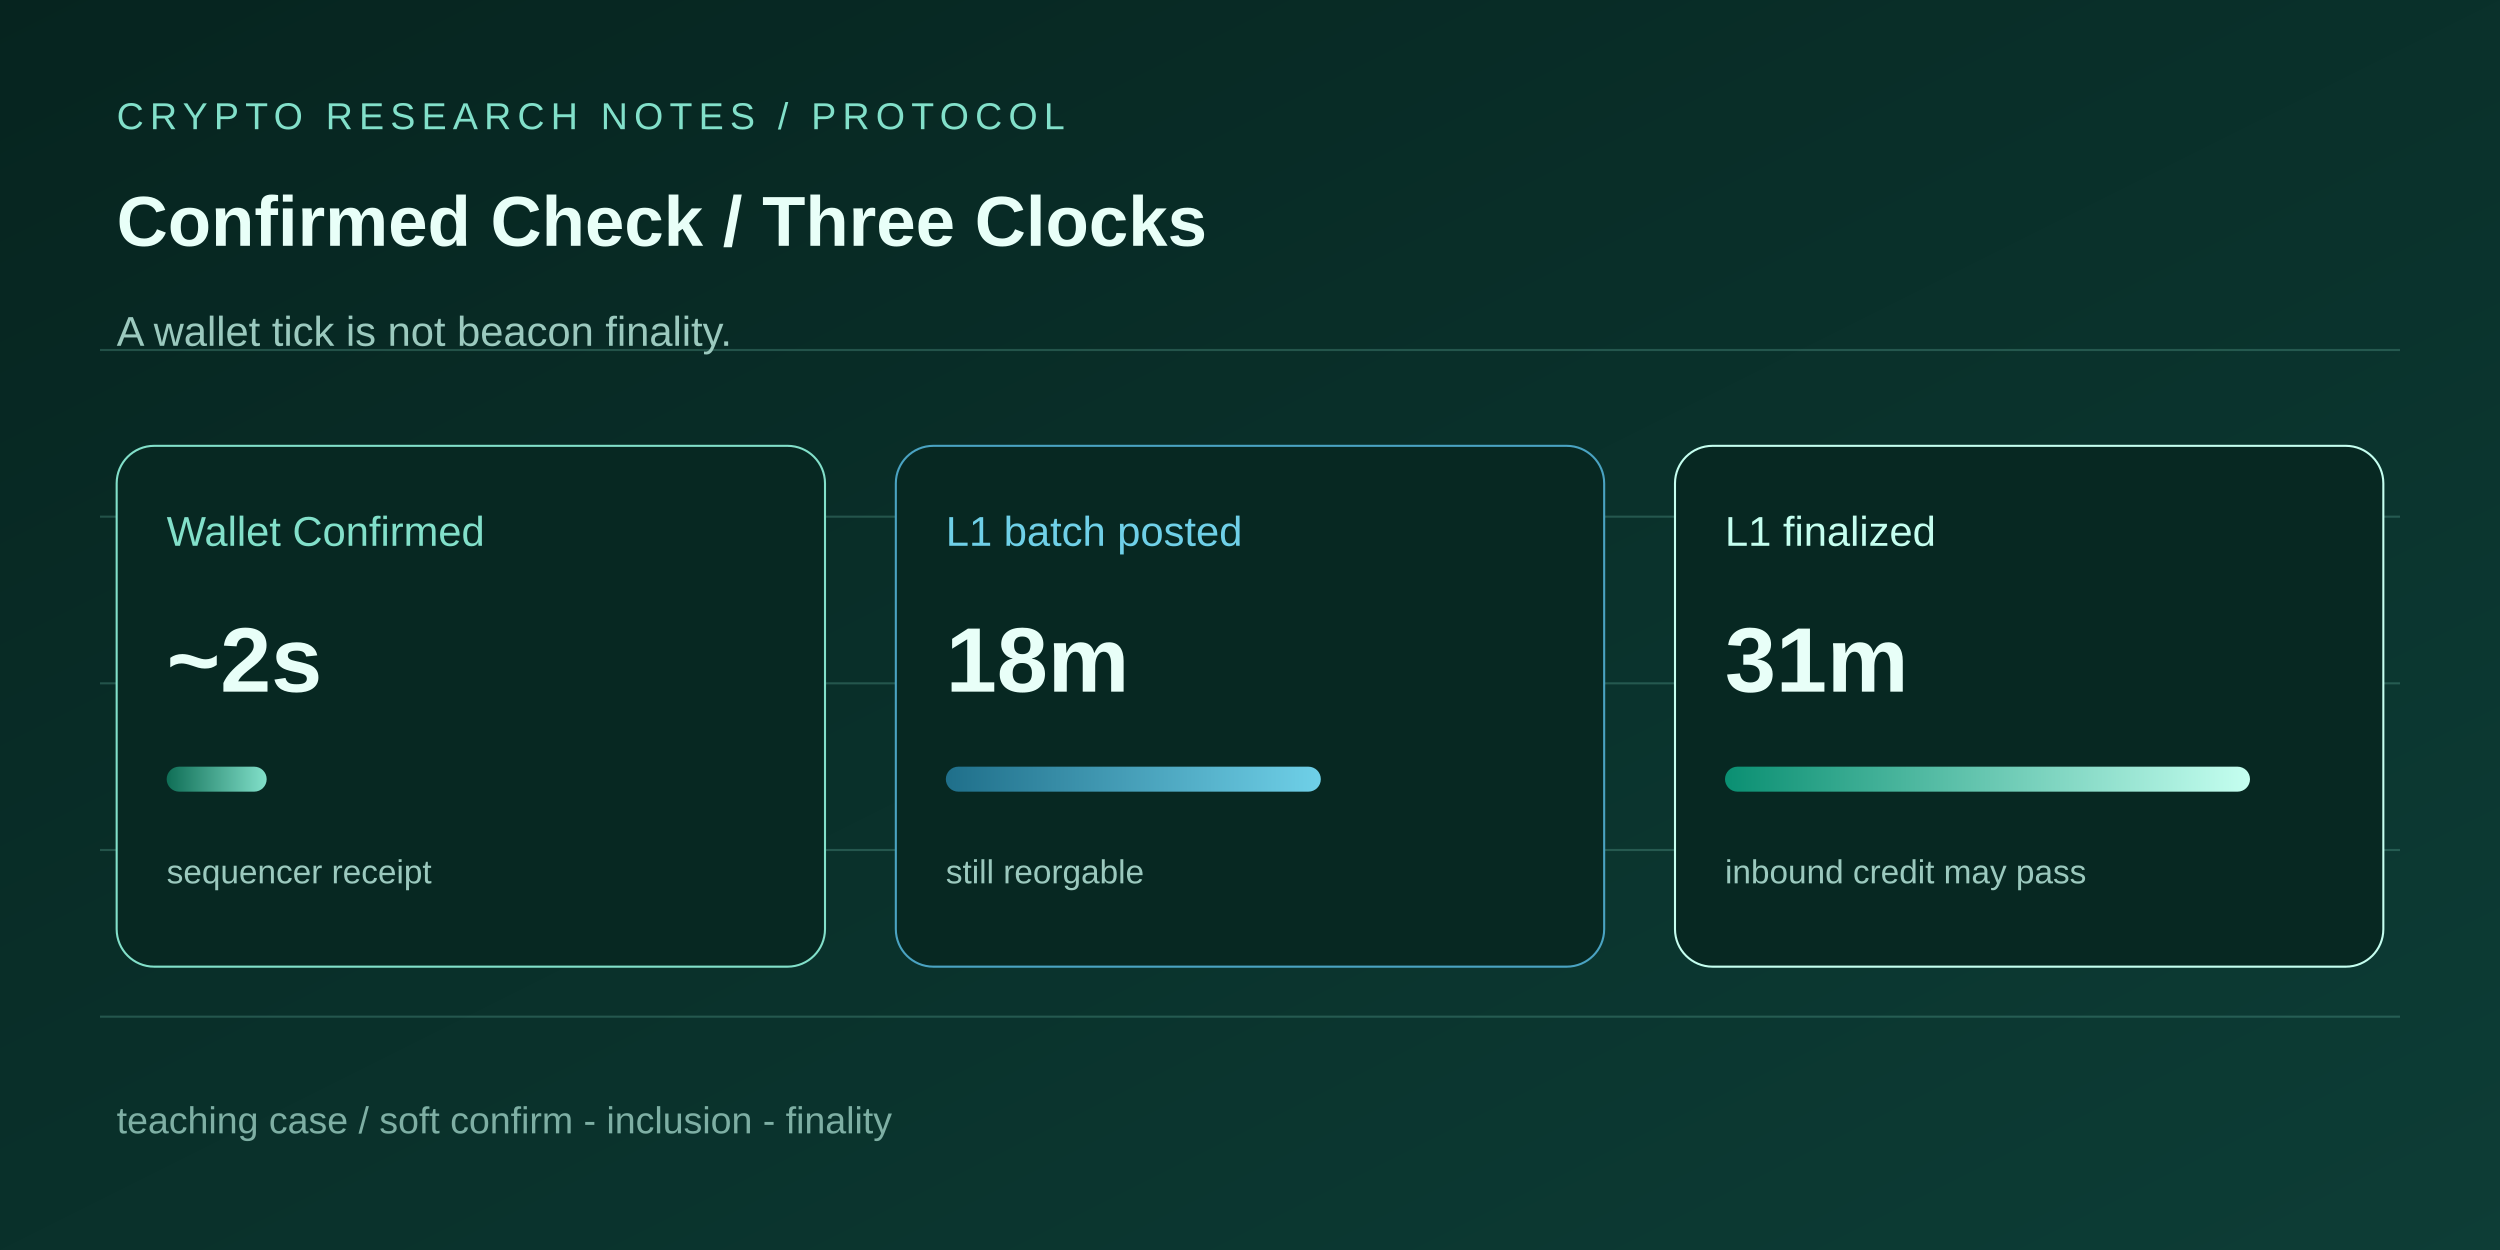
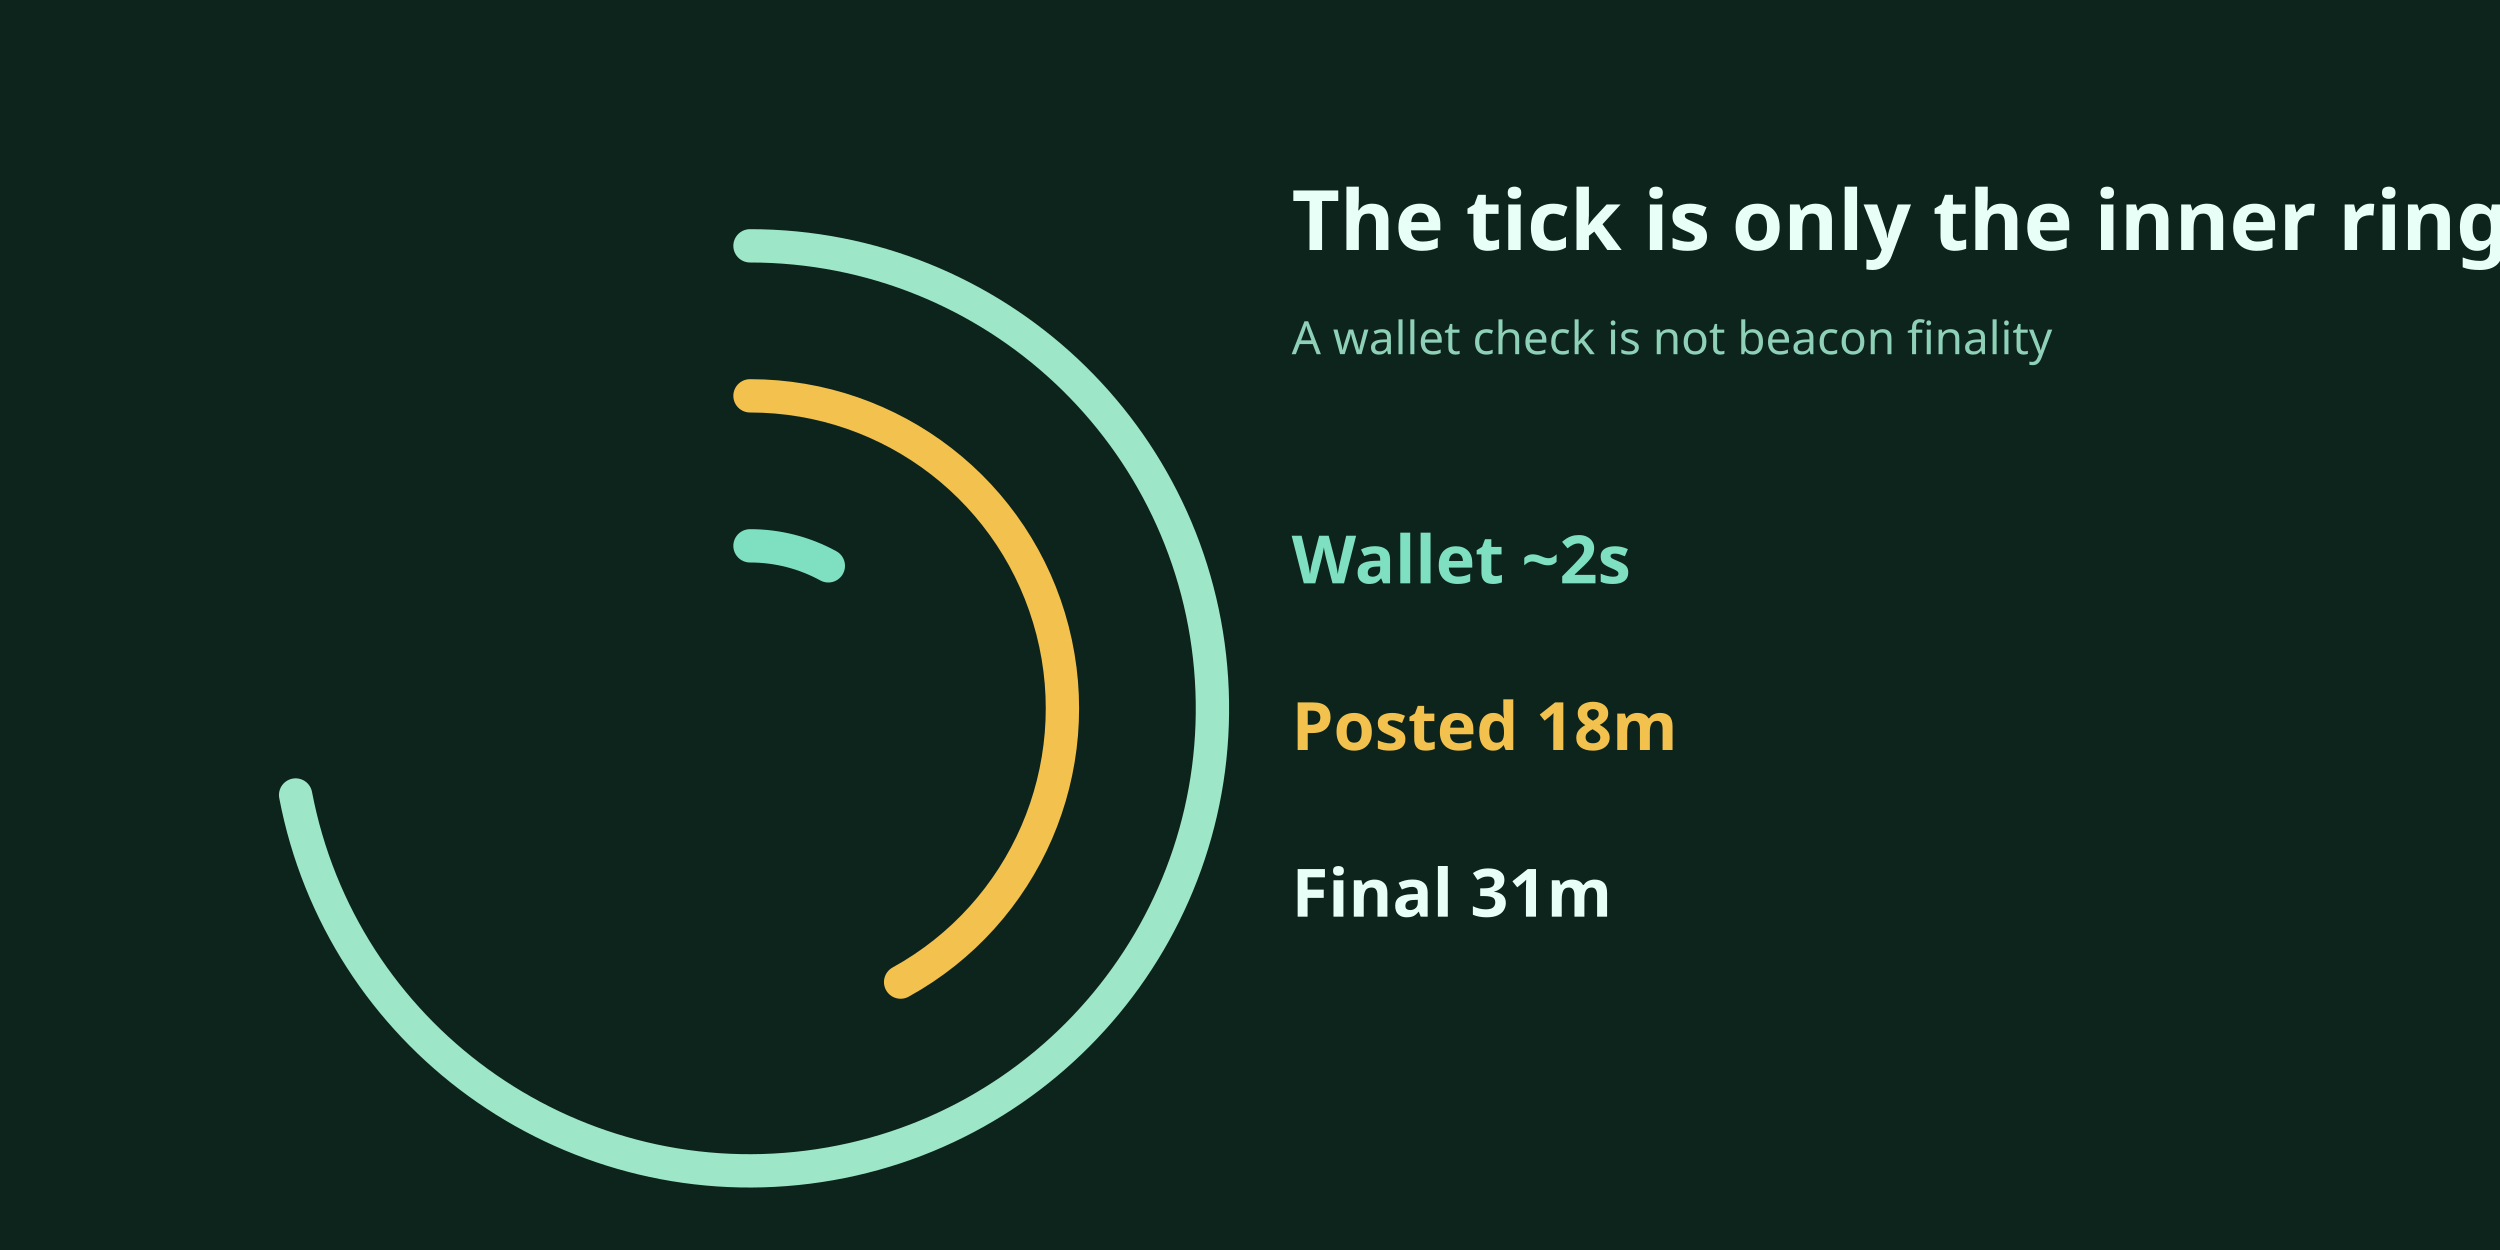
- <svg xmlns="http://www.w3.org/2000/svg" width="1200" height="600" viewBox="0 0 1200 600" role="img" aria-label="en-cover">
-   <defs>
-     <linearGradient id="bg" x1="0" y1="0" x2="1" y2="1">
-       <stop offset="0" stop-color="#06241f" />
-       <stop offset="1" stop-color="#0d3d36" />
-     </linearGradient>
-     <linearGradient id="barSoft" x1="0" y1="0" x2="1" y2="0">
-       <stop offset="0" stop-color="#0f6e56" />
-       <stop offset="1" stop-color="#82e0ca" />
-     </linearGradient>
-     <linearGradient id="barL1" x1="0" y1="0" x2="1" y2="0">
-       <stop offset="0" stop-color="#1f6f8a" />
-       <stop offset="1" stop-color="#6fd0e8" />
-     </linearGradient>
-     <linearGradient id="barFin" x1="0" y1="0" x2="1" y2="0">
-       <stop offset="0" stop-color="#0a8f72" />
-       <stop offset="1" stop-color="#c5fff0" />
-     </linearGradient>
-   </defs>
-   <rect width="1200" height="600" fill="url(#bg)" />
-   <g fill="none" stroke="#82e0ca" opacity=".22">
-     <path d="M48 168H1152" />
-     <path d="M48 248H1152" />
-     <path d="M48 328H1152" />
-     <path d="M48 408H1152" />
-     <path d="M48 488H1152" />
-   </g>
-   <g font-family="Segoe UI,Arial,sans-serif">
-     <text x="56" y="62" fill="#82e0ca" font-size="18" letter-spacing="3">CRYPTO RESEARCH NOTES / PROTOCOL</text>
-     <text x="56" y="118" fill="#e8fff8" font-size="34" font-weight="700">Confirmed Check / Three Clocks</text>
-     <text x="56" y="166" fill="#9bc9be" font-size="20">A wallet tick is not beacon finality.</text>
-     <rect x="56" y="214" width="340" height="250" rx="18" fill="#072822" stroke="#82e0ca" />
-     <text x="80" y="262" fill="#82e0ca" font-size="20">Wallet Confirmed</text>
-     <text x="80" y="332" fill="#e8fff8" font-size="44" font-weight="700">~2s</text>
-     <rect x="80" y="368" width="48" height="12" rx="6" fill="url(#barSoft)" />
-     <text x="80" y="424" fill="#9bc9be" font-size="16">sequencer receipt</text>
-     <rect x="430" y="214" width="340" height="250" rx="18" fill="#072822" stroke="#4aa3c2" />
-     <text x="454" y="262" fill="#6fd0e8" font-size="20">L1 batch posted</text>
-     <text x="454" y="332" fill="#e8fff8" font-size="44" font-weight="700">18m</text>
-     <rect x="454" y="368" width="180" height="12" rx="6" fill="url(#barL1)" />
-     <text x="454" y="424" fill="#9bc9be" font-size="16">still reorgable</text>
-     <rect x="804" y="214" width="340" height="250" rx="18" fill="#072822" stroke="#c5fff0" />
-     <text x="828" y="262" fill="#c5fff0" font-size="20">L1 finalized</text>
-     <text x="828" y="332" fill="#e8fff8" font-size="44" font-weight="700">31m</text>
-     <rect x="828" y="368" width="252" height="12" rx="6" fill="url(#barFin)" />
-     <text x="828" y="424" fill="#9bc9be" font-size="16">inbound credit may pass</text>
-     <text x="56" y="544" fill="#7eafa4" font-size="18">teaching case / soft confirm - inclusion - finality</text>
+ <svg xmlns="http://www.w3.org/2000/svg" width="1200" height="600" viewBox="0 0 1200 600">
+   <rect width="1200" height="600" fill="#0c241c" />
+   <g font-family="Segoe UI, Microsoft YaHei, sans-serif">
+     <text x="620" y="120" fill="#e8fff8" font-size="40" font-weight="700">The tick is only the inner ring</text>
+     <text x="620" y="170" fill="#8fd0b8" font-size="22">A wallet check is not beacon finality</text>
+     <path d="M 360.0 262.0 A 78 78 0 0 1 397.6 271.6" fill="none" stroke="#7ee0c0" stroke-width="16" stroke-linecap="round" />
+     <path d="M 360.0 190.0 A 150 150 0 0 1 432.3 471.4" fill="none" stroke="#f2c14e" stroke-width="16" stroke-linecap="round" />
+     <path d="M 360.0 118.0 A 222 222 0 1 1 141.9 381.6" fill="none" stroke="#9ee6c8" stroke-width="16" stroke-linecap="round" />
+     <text x="620" y="280" fill="#7ee0c0" font-size="32" font-weight="700">Wallet ~2s</text>
+     <text x="620" y="360" fill="#f2c14e" font-size="32" font-weight="700">Posted 18m</text>
+     <text x="620" y="440" fill="#e8fff8" font-size="32" font-weight="700">Final 31m</text>
  </g>
</svg>
